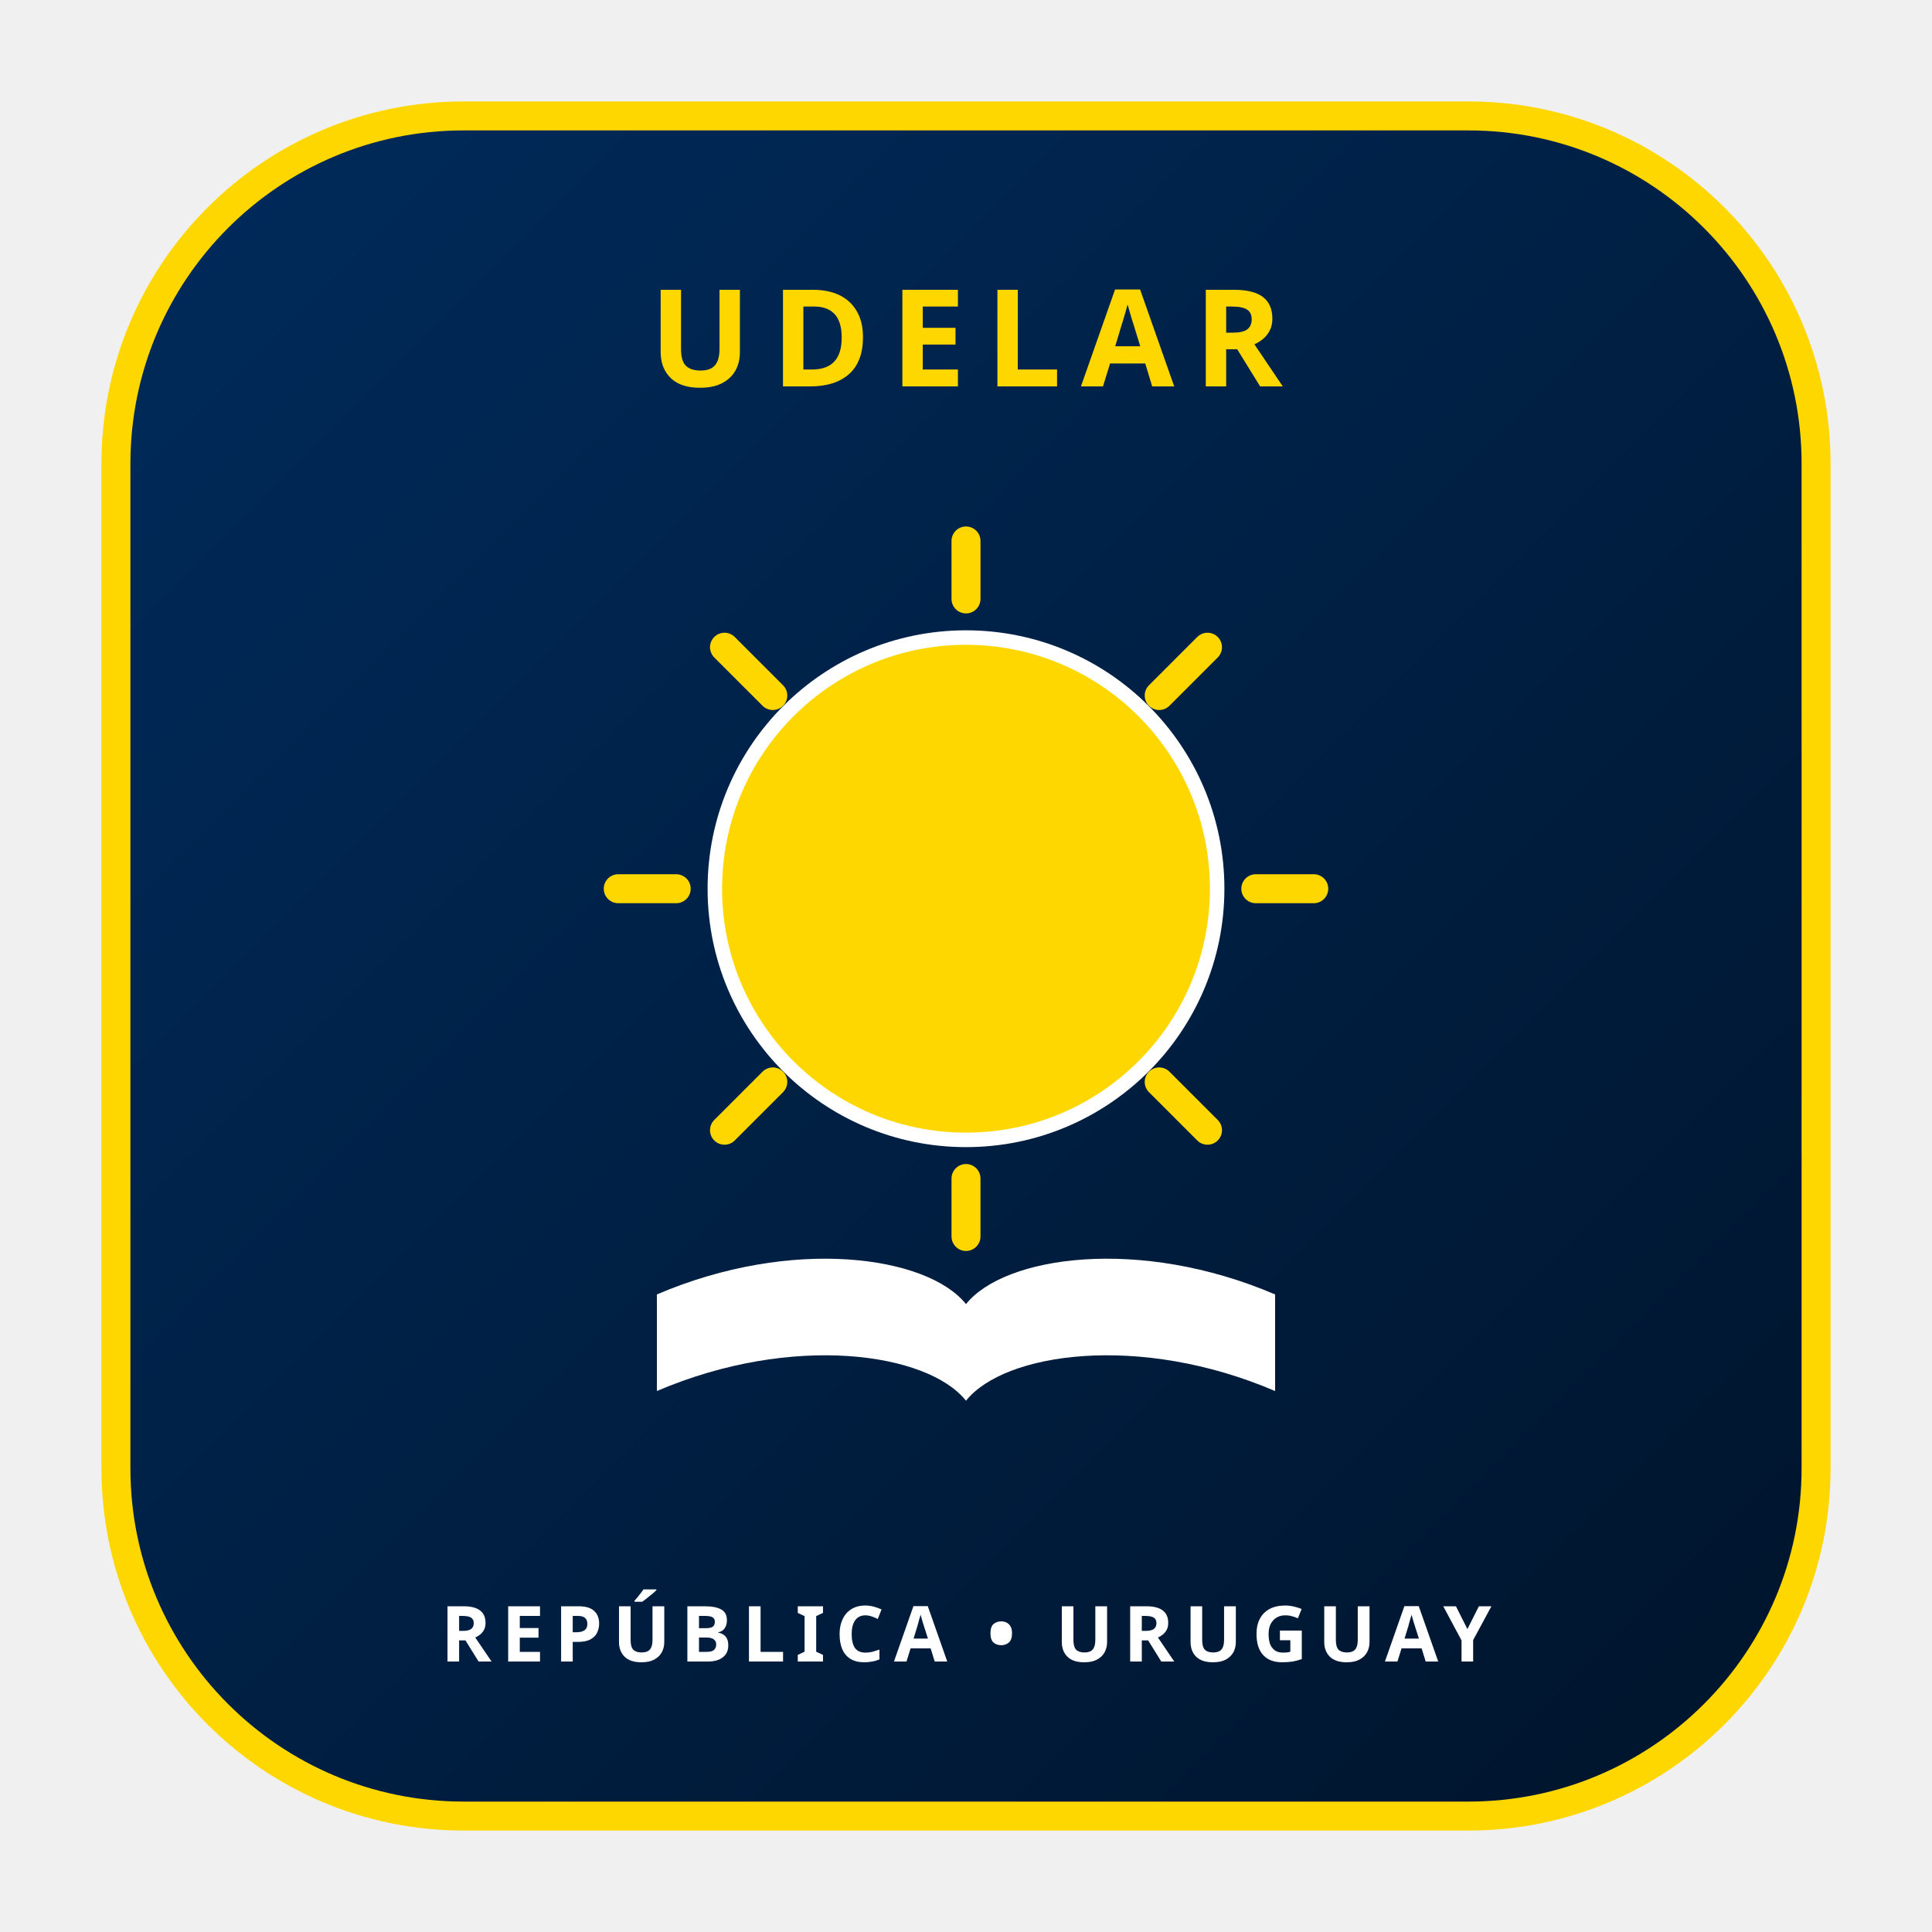
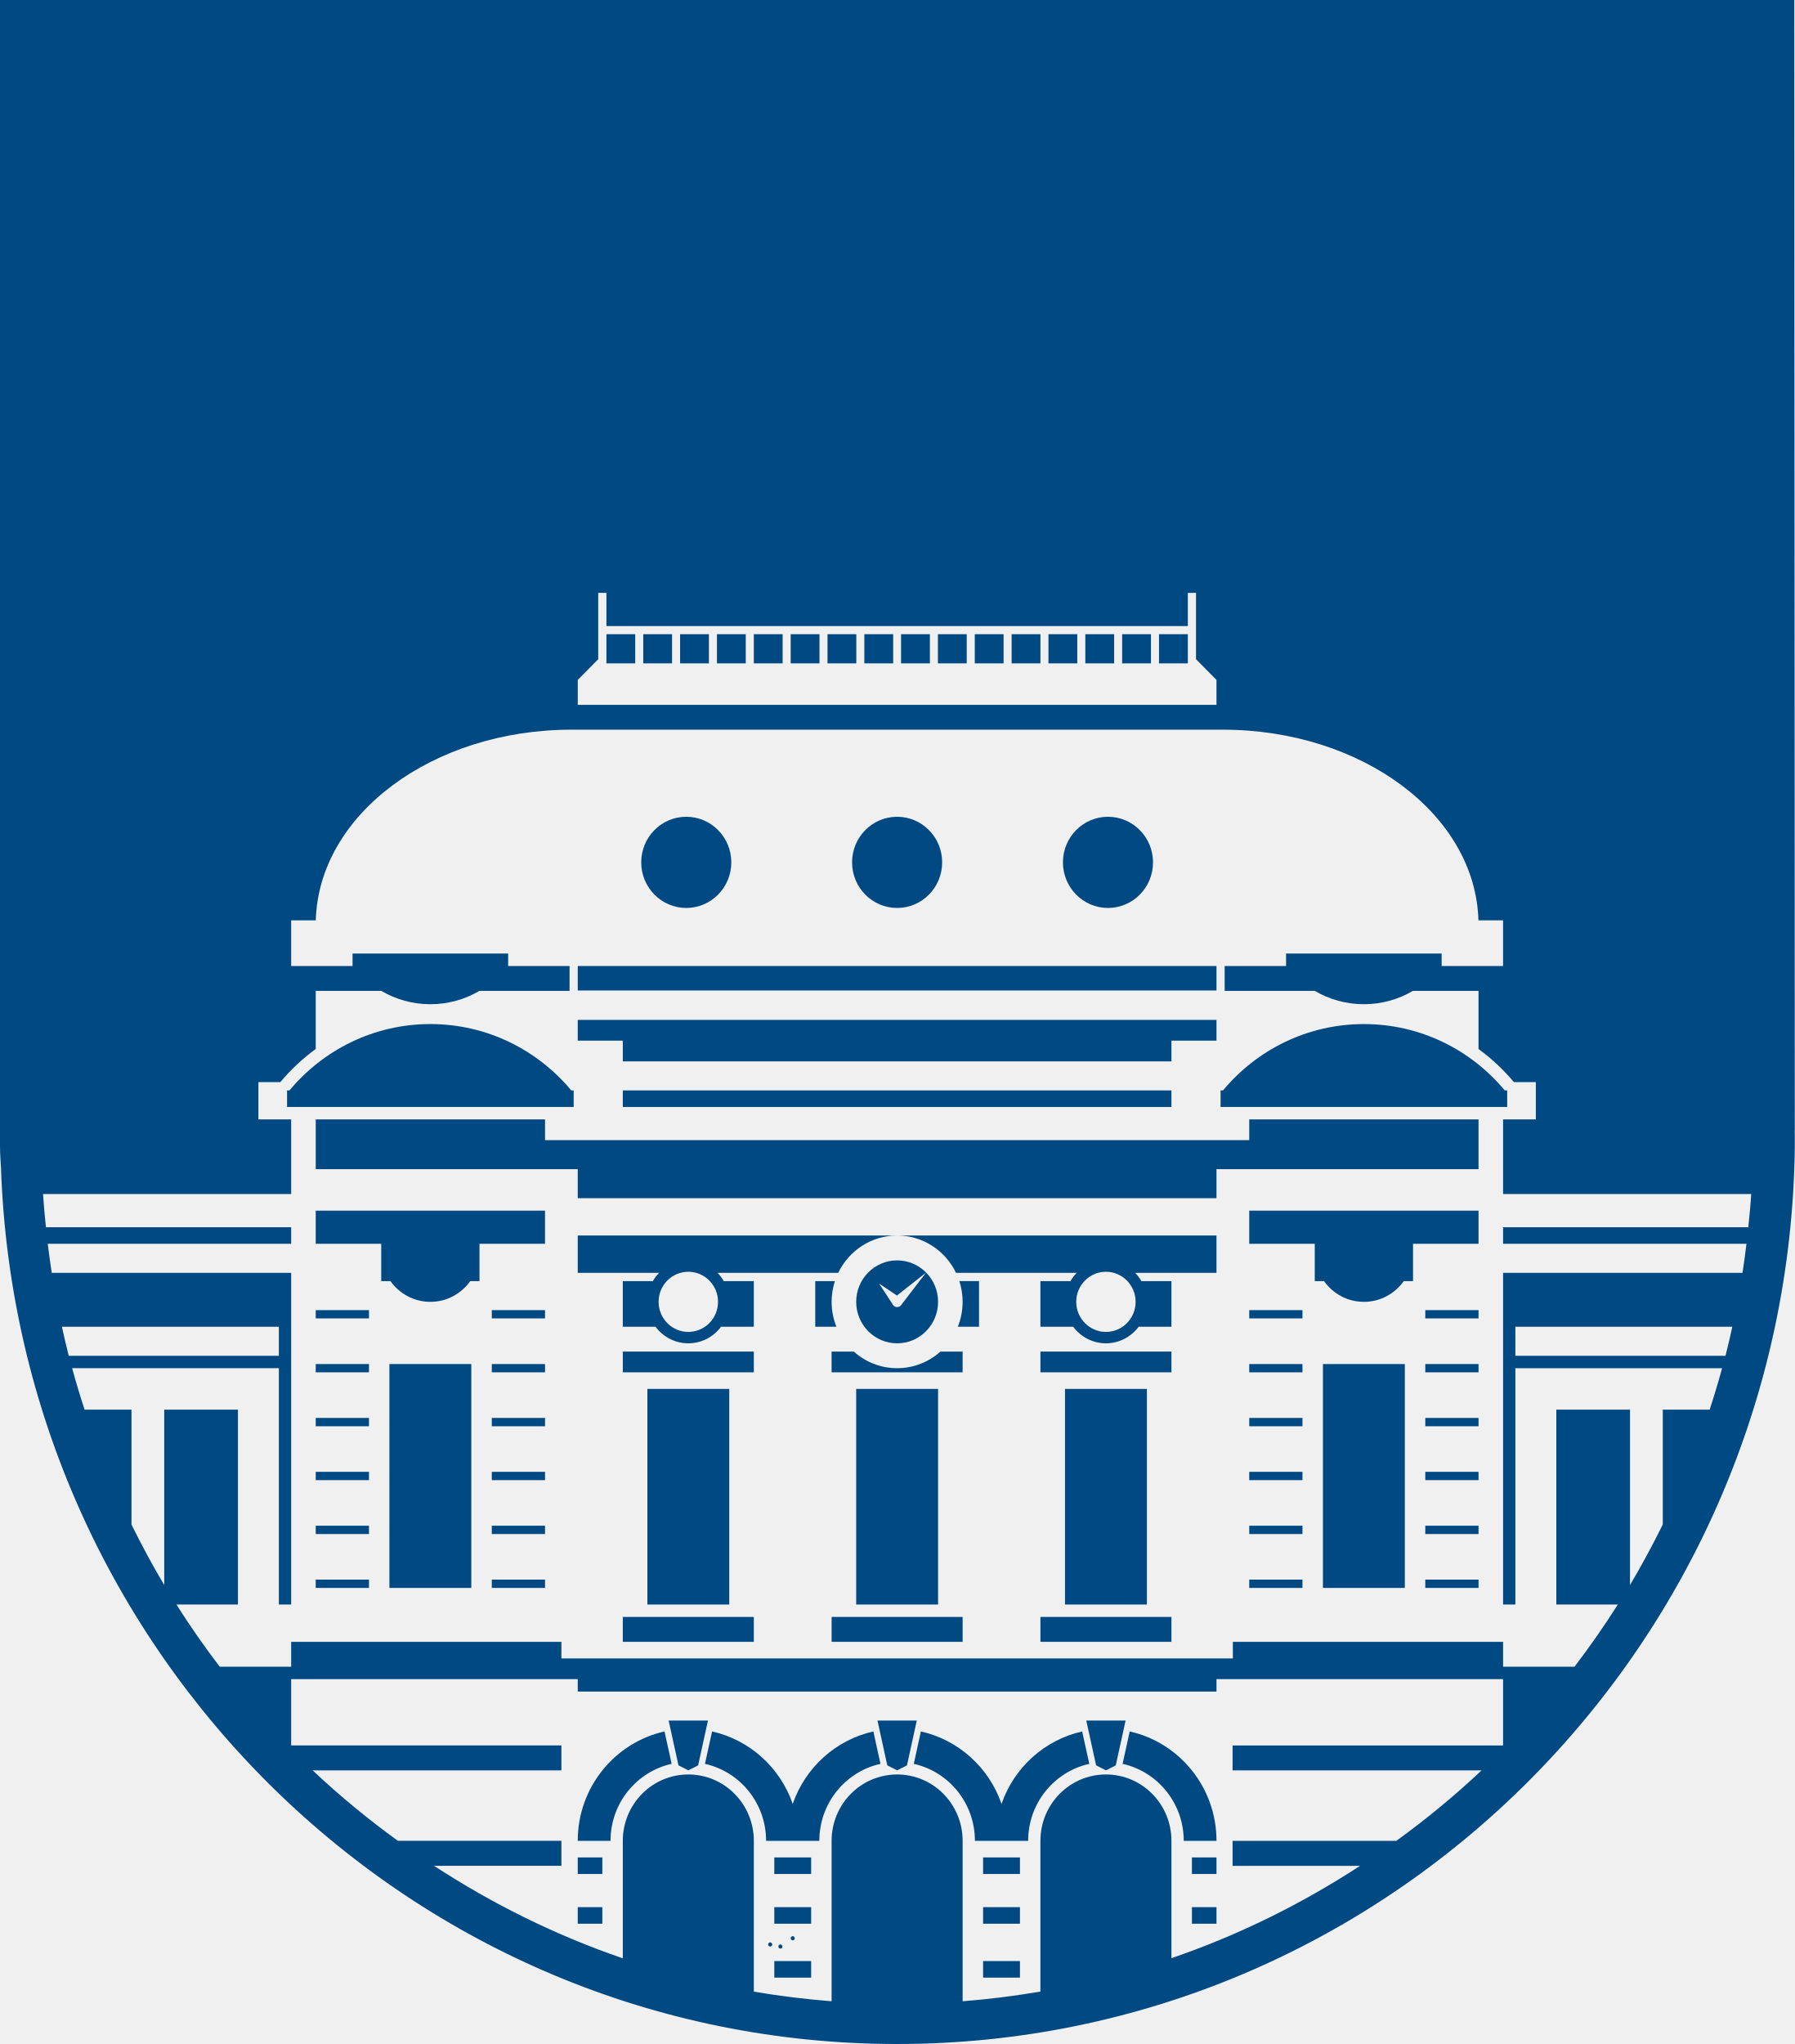
- <svg xmlns="http://www.w3.org/2000/svg" viewBox="0 0 200 200" width="200" height="200">
-   <defs>
-     <linearGradient id="udelar-bg" x1="0%" y1="0%" x2="100%" y2="100%">
-       <stop offset="0%" stop-color="#002B5C" />
-       <stop offset="100%" stop-color="#00142B" />
-     </linearGradient>
-   </defs>
-   <rect x="12" y="12" width="176" height="176" rx="36" fill="url(#udelar-bg)" stroke="#FFD700" stroke-width="3" />
-   <circle cx="100" cy="92" r="26" fill="#FFD700" stroke="#FFFFFF" stroke-width="1.5" />
-   <g stroke="#FFD700" stroke-width="3" stroke-linecap="round">
-     <line x1="100" y1="56" x2="100" y2="62" />
-     <line x1="100" y1="122" x2="100" y2="128" />
-     <line x1="64" y1="92" x2="70" y2="92" />
-     <line x1="130" y1="92" x2="136" y2="92" />
-     <line x1="75" y1="67" x2="80" y2="72" />
-     <line x1="125" y1="117" x2="120" y2="112" />
-     <line x1="75" y1="117" x2="80" y2="112" />
-     <line x1="125" y1="67" x2="120" y2="72" />
+ <svg xmlns="http://www.w3.org/2000/svg" version="1.1" id="Capa_1" x="0px" y="0px" width="192.041" height="218.65" viewBox="0 0 192.041 218.65" enable-background="new 0 0 841.89 595.276" xml:space="preserve">
+   <defs id="defs247" />
+   <g id="g65" transform="translate(-95.759,-188.786)">
+     <polygon points="157.578,392.797 157.578,393.24 157.578,394.569 160.207,394.569 160.207,393.24 160.207,392.797 " id="polygon67" style="fill:#004982" />
+     <rect x="157.578" y="387.478" width="2.629" height="1.772" id="rect69" style="fill:#004982" />
+     <polygon points="171.509,372.839 169.408,372.839 167.303,372.839 168.355,377.63 169.408,378.164 170.458,377.63 " id="polygon71" style="fill:#004982" />
+     <rect x="178.609" y="398.564" width="3.941" height="1.772" id="rect73" style="fill:#004982" />
+     <rect x="178.609" y="392.797" width="3.941" height="1.772" id="rect75" style="fill:#004982" />
+     <rect x="178.609" y="387.478" width="3.941" height="1.772" id="rect77" style="fill:#004982" />
+     <polygon points="193.852,372.839 191.749,372.839 189.648,372.839 190.698,377.63 191.749,378.164 192.803,377.63 " id="polygon79" style="fill:#004982" />
+     <rect x="200.949" y="398.564" width="3.943" height="1.772" id="rect81" style="fill:#004982" />
+     <rect x="200.949" y="392.797" width="3.943" height="1.772" id="rect83" style="fill:#004982" />
+     <rect x="200.949" y="387.478" width="3.943" height="1.772" id="rect85" style="fill:#004982" />
+     <polygon points="216.196,372.839 214.092,372.839 211.989,372.839 213.041,377.63 214.092,378.164 215.144,377.63 " id="polygon87" style="fill:#004982" />
+     <polygon points="223.293,392.797 223.293,393.24 223.293,394.569 225.922,394.569 225.922,393.24 225.922,392.797 " id="polygon89" style="fill:#004982" />
+     <rect x="223.292" y="387.478" width="2.629" height="1.772" id="rect91" style="fill:#004982" />
+     <rect x="248.263" y="351.995" width="5.696" height="0.889" id="rect93" style="fill:#004982" />
+     <rect x="248.263" y="357.759" width="5.696" height="0.889" id="rect95" style="fill:#004982" />
+     <rect x="248.263" y="346.23" width="5.696" height="0.889" id="rect97" style="fill:#004982" />
+     <rect x="248.263" y="340.464" width="5.696" height="0.892" id="rect99" style="fill:#004982" />
+     <rect x="248.263" y="334.7" width="5.696" height="0.885" id="rect101" style="fill:#004982" />
+     <rect x="248.263" y="328.933" width="5.696" height="0.884" id="rect103" style="fill:#004982" />
+     <rect x="237.312" y="334.7" width="8.76" height="23.948" id="rect105" style="fill:#004982" />
+     <rect x="229.426" y="351.995" width="5.694" height="0.889" id="rect107" style="fill:#004982" />
+     <rect x="229.426" y="357.759" width="5.694" height="0.889" id="rect109" style="fill:#004982" />
+     <rect x="229.426" y="346.23" width="5.694" height="0.889" id="rect111" style="fill:#004982" />
+     <rect x="229.426" y="340.464" width="5.694" height="0.892" id="rect113" style="fill:#004982" />
+     <rect x="229.426" y="334.7" width="5.694" height="0.885" id="rect115" style="fill:#004982" />
+     <rect x="229.426" y="328.933" width="5.694" height="0.884" id="rect117" style="fill:#004982" />
+     <rect x="207.083" y="361.753" width="14.018" height="2.661" id="rect119" style="fill:#004982" />
+     <rect x="209.712" y="337.361" width="8.763" height="23.063" id="rect121" style="fill:#004982" />
+     <polygon points="184.74,361.753 184.74,364.414 198.758,364.414 198.758,361.753 191.75,361.753 " id="polygon123" style="fill:#004982" />
+     <polygon points="191.749,360.424 196.131,360.424 196.131,337.361 191.749,337.361 187.369,337.361 187.369,360.424 " id="polygon125" style="fill:#004982" />
+     <rect x="162.398" y="361.753" width="14.018" height="2.661" id="rect127" style="fill:#004982" />
+     <rect x="165.027" y="337.361" width="8.76" height="23.063" id="rect129" style="fill:#004982" />
+     <rect x="148.38" y="351.995" width="5.696" height="0.889" id="rect131" style="fill:#004982" />
+     <rect x="148.38" y="357.759" width="5.696" height="0.889" id="rect133" style="fill:#004982" />
+     <rect x="148.38" y="346.23" width="5.696" height="0.889" id="rect135" style="fill:#004982" />
+     <rect x="148.38" y="340.464" width="5.696" height="0.892" id="rect137" style="fill:#004982" />
+     <rect x="148.38" y="334.7" width="5.696" height="0.885" id="rect139" style="fill:#004982" />
+     <rect x="148.38" y="328.933" width="5.696" height="0.884" id="rect141" style="fill:#004982" />
+     <rect x="137.426" y="334.7" width="8.761" height="23.948" id="rect143" style="fill:#004982" />
+     <rect x="129.542" y="346.23" width="5.696" height="0.889" id="rect145" style="fill:#004982" />
+     <rect x="129.542" y="351.995" width="5.696" height="0.889" id="rect147" style="fill:#004982" />
+     <rect x="129.542" y="340.464" width="5.696" height="0.892" id="rect149" style="fill:#004982" />
+     <rect x="129.542" y="334.7" width="5.696" height="0.885" id="rect151" style="fill:#004982" />
+     <rect x="129.542" y="328.933" width="5.696" height="0.884" id="rect153" style="fill:#004982" />
+     <rect x="129.542" y="357.759" width="5.696" height="0.889" id="rect155" style="fill:#004982" />
+     <path d="m 169.188,285.911 c 2.659,0 4.819,-2.182 4.819,-4.875 0,-2.696 -2.16,-4.879 -4.819,-4.879 -2.662,0 -4.819,2.182 -4.819,4.879 0.001,2.692 2.157,4.875 4.819,4.875" id="path157" style="fill:#004982" />
+     <path d="m 191.749,285.911 c 2.662,0 4.819,-2.182 4.819,-4.875 0,-2.696 -2.156,-4.879 -4.819,-4.879 -2.663,0 -4.819,2.182 -4.819,4.879 0,2.692 2.156,4.875 4.819,4.875" id="path159" style="fill:#004982" />
+     <path d="m 214.311,285.911 c 2.661,0 4.819,-2.182 4.819,-4.875 0,-2.696 -2.158,-4.879 -4.819,-4.879 -2.662,0 -4.819,2.182 -4.819,4.879 0.001,2.692 2.157,4.875 4.819,4.875" id="path161" style="fill:#004982" />
+     <path d="m 157.141,305.43 h -0.261 c -3.616,-4.343 -9.026,-7.098 -15.072,-7.098 -6.047,0 -11.457,2.755 -15.074,7.098 h -0.26 v 1.772 h 30.667 z" id="path163" style="fill:#004982" />
+     <polygon points="191.748,294.741 225.921,294.741 225.921,292.122 191.748,292.122 157.578,292.122 157.578,294.741 " id="polygon165" style="fill:#004982" />
+     <polygon points="225.922,297.887 157.578,297.887 157.578,300.105 162.399,300.105 162.399,302.324 191.748,302.324 221.101,302.324 221.101,300.105 225.922,300.105 " id="polygon167" style="fill:#004982" />
+     <rect x="162.398" y="305.43" width="58.703" height="1.772" id="rect169" style="fill:#004982" />
+     <polygon points="129.542,312.521 129.542,313.853 157.578,313.853 157.578,316.959 225.921,316.959 225.921,313.853 253.958,313.853 253.958,312.521 253.958,310.749 253.958,308.531 229.426,308.531 229.426,310.749 154.076,310.749 154.076,308.531 129.542,308.531 129.542,310.749 " id="polygon171" style="fill:#004982" />
+     <path d="m 129.542,321.838 h 7.008 v 3.99 h 0.989 c 0.952,1.342 2.509,2.218 4.267,2.218 1.758,0 3.315,-0.875 4.267,-2.218 h 0.991 v -3.99 h 7.01 v -3.546 h -24.533 v 3.546 z" id="path173" style="fill:#004982" />
+     <path d="m 229.426,321.838 h 7.01 v 3.99 h 0.989 c 0.954,1.342 2.509,2.218 4.268,2.218 1.758,0 3.313,-0.875 4.269,-2.218 h 0.989 v -3.99 h 7.008 v -3.546 h -24.533 z" id="path175" style="fill:#004982" />
+     <path d="m 169.407,324.828 c 1.757,0 3.179,1.441 3.179,3.217 0,1.781 -1.422,3.218 -3.179,3.218 -1.755,0 -3.179,-1.438 -3.179,-3.218 0,-1.776 1.424,-3.217 3.179,-3.217 m -11.829,0.115 h 8.701 c -0.255,0.266 -0.48,0.559 -0.666,0.885 h -3.215 v 4.88 h 3.503 c 0.799,1.074 2.071,1.774 3.507,1.774 1.434,0 2.704,-0.7 3.503,-1.774 h 3.505 v -4.88 h -3.215 c -0.185,-0.326 -0.41,-0.619 -0.666,-0.885 h 12.911 c 1.139,-2.365 3.533,-3.993 6.304,-3.993 h -34.172 z" id="path177" style="fill:#004982" />
+     <path d="m 214.092,324.828 c 1.755,0 3.177,1.441 3.177,3.217 0,1.781 -1.422,3.218 -3.177,3.218 -1.755,0 -3.179,-1.438 -3.179,-3.218 10e-4,-1.776 1.425,-3.217 3.179,-3.217 m -16.039,0.115 h 12.912 c -0.258,0.266 -0.481,0.559 -0.666,0.885 h -3.217 v 4.88 h 3.505 c 0.799,1.074 2.071,1.774 3.505,1.774 1.434,0 2.706,-0.7 3.505,-1.774 h 3.503 v -4.88 h -3.215 c -0.185,-0.326 -0.408,-0.619 -0.666,-0.885 h 8.701 v -3.993 h -34.172 c 2.774,0 5.168,1.628 6.305,3.993" id="path179" style="fill:#004982" />
+     <path d="m 182.989,325.828 v 4.882 h 2.263 c -0.328,-0.825 -0.511,-1.72 -0.511,-2.664 0,-0.773 0.125,-1.518 0.35,-2.218 z" id="path181" style="fill:#004982" />
+     <path d="m 198.758,328.045 c 0,0.944 -0.183,1.839 -0.511,2.664 h 2.266 v -4.882 h -2.105 c 0.227,0.7 0.35,1.445 0.35,2.218" id="path183" style="fill:#004982" />
+     <path d="m 196.131,328.045 c 0,-1.223 -0.49,-2.333 -1.28,-3.133 l -2.622,3.413 c -0.013,0.022 -0.027,0.042 -0.043,0.067 l -0.015,0.017 c -0.01,0.007 -0.017,0.022 -0.027,0.032 -0.028,0.028 -0.06,0.052 -0.09,0.077 -0.215,0.137 -0.503,0.115 -0.691,-0.074 -0.045,-0.049 -0.082,-0.1 -0.107,-0.161 l -1.434,-2.192 1.91,1.28 3.119,-2.459 c -0.794,-0.805 -1.891,-1.3 -3.102,-1.3 -2.418,0 -4.379,1.985 -4.379,4.433 0,2.452 1.961,4.438 4.379,4.438 2.422,0 4.382,-1.986 4.382,-4.438" id="path185" style="fill:#004982" />
+     <polygon points="162.399,335.585 176.417,335.585 176.417,334.256 176.417,333.367 162.399,333.367 " id="polygon187" style="fill:#004982" />
+     <path d="m 191.749,335.144 c -1.775,0 -3.4,-0.671 -4.634,-1.776 h -2.376 v 2.216 h 7.01 7.008 v -2.216 h -2.373 c -1.237,1.105 -2.859,1.776 -4.635,1.776" id="path189" style="fill:#004982" />
+     <rect x="207.083" y="333.366" width="14.018" height="2.218" id="rect191" style="fill:#004982" />
+     <path d="m 167.243,375.737 -0.38,-1.734 c -5.31,1.182 -9.286,5.968 -9.286,11.7 h 1.315 0.438 0.876 0.44 0.438 c 0,-4.038 2.797,-7.406 6.539,-8.236 l -0.188,-0.867 z" id="path193" style="fill:#004982" />
+     <path d="m 189.382,374.807 -0.176,-0.805 c -4.029,0.899 -7.29,3.873 -8.627,7.754 -1.339,-3.881 -4.6,-6.855 -8.63,-7.754 l -0.175,0.802 -0.584,2.664 c 3.74,0.828 6.54,4.197 6.54,8.236 h 0.44 0.438 0.874 0.44 1.315 0.436 0.876 0.441 0.436 c 0,-4.038 2.799,-7.407 6.54,-8.236 h 0.003 l -0.586,-2.664 z" id="path195" style="fill:#004982" />
+     <path d="m 211.549,374.003 c -4.031,0.899 -7.291,3.871 -8.628,7.752 -1.337,-3.881 -4.599,-6.854 -8.628,-7.752 l -0.176,0.8 -0.583,2.666 c 3.74,0.828 6.54,4.196 6.54,8.234 h 0.438 0.438 0.876 0.438 1.314 0.44 0.876 0.438 0.438 c 0,-4.038 2.801,-7.406 6.54,-8.234 l -0.583,-2.666 z" id="path197" style="fill:#004982" />
+     <path d="m 216.634,374.003 -0.175,0.8 -0.584,2.666 c 3.74,0.828 6.542,4.196 6.542,8.234 h 0.436 0.44 0.876 0.438 1.315 c 0,-5.73 -3.976,-10.518 -9.288,-11.7" id="path199" style="fill:#004982" />
+     <path d="m 178.17,396.566 c -0.122,0 -0.22,0.102 -0.22,0.224 0,0.122 0.098,0.219 0.22,0.219 0.122,0 0.218,-0.097 0.218,-0.219 0,-0.122 -0.097,-0.224 -0.218,-0.224" id="path201" style="fill:#004982" />
+     <path d="m 179.482,397.01 c 0,-0.122 -0.097,-0.221 -0.218,-0.221 -0.12,0 -0.221,0.099 -0.221,0.221 0,0.122 0.102,0.224 0.221,0.224 0.122,0 0.218,-0.102 0.218,-0.224" id="path203" style="fill:#004982" />
+     <path d="m 180.797,396.125 c 0,-0.122 -0.097,-0.224 -0.218,-0.224 -0.122,0 -0.218,0.102 -0.218,0.224 0,0.122 0.097,0.221 0.218,0.221 0.121,0 0.218,-0.099 0.218,-0.221" id="path205" style="fill:#004982" />
+     <g id="g207">
+       <rect x="176.417" y="256.627" width="3.082" height="3.12" id="rect209" style="fill:#004982" />
+       <rect x="180.361" y="256.627" width="3.08" height="3.12" id="rect211" style="fill:#004982" />
+       <rect x="188.243" y="256.627" width="3.084" height="3.12" id="rect213" style="fill:#004982" />
+       <rect x="192.173" y="256.627" width="3.082" height="3.12" id="rect215" style="fill:#004982" />
+       <rect x="184.301" y="256.627" width="3.082" height="3.12" id="rect217" style="fill:#004982" />
+       <rect x="172.472" y="256.627" width="3.082" height="3.12" id="rect219" style="fill:#004982" />
+       <rect x="160.645" y="256.627" width="3.082" height="3.12" id="rect221" style="fill:#004982" />
+       <rect x="164.586" y="256.627" width="3.082" height="3.12" id="rect223" style="fill:#004982" />
+       <rect x="168.529" y="256.627" width="3.082" height="3.12" id="rect225" style="fill:#004982" />
+       <rect x="219.771" y="256.627" width="3.084" height="3.12" id="rect227" style="fill:#004982" />
+       <rect x="215.828" y="256.627" width="3.082" height="3.12" id="rect229" style="fill:#004982" />
+       <rect x="211.887" y="256.627" width="3.082" height="3.12" id="rect231" style="fill:#004982" />
+       <path d="M 287.8,309.528 287.742,188.786 H 95.759 V 311.41 c 0,0.86 0.103,2.207 0.103,2.207 1.75,52.105 43.985,93.819 95.886,93.819 52.569,0 95.343,-42.783 96.051,-95.827 v -1.433 c -0.026,-0.687 0.001,0 0.001,-0.648 z m -130.222,-48.009 2.19,-2.218 v -7.094 h 0.877 v 3.55 h 31.103 31.106 v -3.55 h 0.876 v 7.094 l 2.191,2.218 v 2.661 h -68.343 z m -55.195,69.191 h 23.214 v 3.106 h -22.485 c -0.263,-1.026 -0.499,-2.064 -0.729,-3.106 z m 154.204,44.789 h -28.915 -0.028 v 2.666 h 26.641 c -2.866,2.713 -5.924,5.217 -9.116,7.538 h -0.07 -6.241 -11.214 v 2.676 h 11.214 2.271 0.156 c -6.254,4.074 -13.014,7.424 -20.185,9.876 v -0.099 -0.206 -12.248 c 0,-3.923 -3.135,-7.098 -7.008,-7.098 -3.871,0 -7.01,3.175 -7.01,7.098 v 12.248 3.759 0.119 c -2.736,0.465 -5.511,0.818 -8.324,1.036 v -0.134 -2.584 -14.444 c 0,-3.923 -3.137,-7.098 -7.01,-7.098 -3.871,0 -7.008,3.175 -7.008,7.098 v 14.444 2.584 0.134 c -2.811,-0.221 -5.588,-0.561 -8.323,-1.029 v -0.126 -4.475 -11.532 c 0,-3.923 -3.139,-7.098 -7.01,-7.098 -3.871,0 -7.008,3.175 -7.008,7.098 v 11.532 0.922 0.115 c -7.186,-2.462 -13.955,-5.819 -20.217,-9.906 h 0.132 c 0.008,0.003 0.017,0.01 0.025,0.013 h 13.488 v -2.676 h -10.771 -6.689 -0.038 c -3.192,-2.321 -6.251,-4.825 -9.115,-7.538 h 26.612 v -2.221 -0.445 h -28.913 v -7.095 h 27.596 1.317 1.752 v 1.332 h 68.343 v -1.332 h 1.75 28.915 v 7.096 z m 23.798,-41.683 H 257.9 v -3.106 h 23.216 c -0.23,1.042 -0.469,2.08 -0.731,3.106 z m 2.44,-13.754 h -26.238 v 1.776 h 26.041 c -0.125,1.043 -0.263,2.077 -0.424,3.106 h -24.303 -1.314 v 4.874 0.892 0.882 2.224 1.329 25.28 h 1.314 v -25.28 h 22.12 c -0.408,1.496 -0.854,2.973 -1.332,4.434 h -5.015 v 12.284 c -1.091,2.208 -2.253,4.372 -3.507,6.474 v -18.758 h -7.884 v 20.847 h 6.58 c -1.45,2.29 -2.997,4.507 -4.634,6.651 h -7.642 v -2.661 h -28.915 v 0.964 0.368 0.44 h -3.503 -66.152 -0.438 -1.752 v -0.44 -0.777 -0.556 h -28.913 v 2.661 h -7.644 c -1.638,-2.144 -3.185,-4.362 -4.637,-6.651 h 6.585 v -20.847 h -7.886 v 18.762 c -1.255,-2.102 -2.416,-4.266 -3.505,-6.469 v -12.293 h -5.02 c -0.478,-1.461 -0.922,-2.937 -1.33,-4.434 h 22.12 v 25.28 h 1.317 v -25.28 -1.329 -2.224 -0.882 -0.892 -4.874 h -1.317 -24.303 c -0.16,-1.029 -0.298,-2.063 -0.425,-3.106 h 26.045 v -1.776 h -26.241 c -0.12,-1.177 -0.236,-2.355 -0.313,-3.546 h 2.01 24.544 v -7.983 h -3.507 v -3.992 h 2.349 c 1.111,-1.329 2.383,-2.521 3.786,-3.542 v -6.216 h 7.02 c 1.542,0.909 3.332,1.426 5.245,1.426 1.911,0 3.703,-0.517 5.245,-1.426 h 7.023 2.627 v -2.661 h -6.572 v -1.334 h -16.649 l 0.002,1.334 h -6.57 v -4.435 -0.447 h 2.634 c 0.311,-11.307 12.448,-20.398 27.373,-20.398 0.1,0 0.198,0.003 0.296,0.003 0.12,-0.003 0.241,-0.003 0.361,-0.003 h 34.17 34.173 c 0.118,0 0.24,0 0.36,0.003 0.1,0 0.198,-0.003 0.296,-0.003 14.927,0 27.063,9.091 27.373,20.398 h 2.636 v 4.882 h -6.574 v -1.334 h -16.645 v 1.334 h -6.57 v 2.661 h 9.649 c 1.542,0.909 3.335,1.426 5.247,1.426 1.91,0 3.703,-0.517 5.243,-1.426 h 7.023 v 6.216 c 1.399,1.021 2.672,2.213 3.785,3.542 h 2.348 v 3.992 h -3.505 v 7.983 h 24.666 1.885 c -0.074,1.192 -0.193,2.37 -0.312,3.547 z" id="path233" style="fill:#004982" />
+       <rect x="207.942" y="256.627" width="3.084" height="3.12" id="rect235" style="fill:#004982" />
+       <rect x="196.114" y="256.627" width="3.082" height="3.12" id="rect237" style="fill:#004982" />
+       <rect x="200.058" y="256.627" width="3.084" height="3.12" id="rect239" style="fill:#004982" />
+       <rect x="204.001" y="256.627" width="3.082" height="3.12" id="rect241" style="fill:#004982" />
+     </g>
+     <path d="m 257.025,306.314 v -0.885 h -0.261 c -3.615,-4.343 -9.026,-7.096 -15.07,-7.096 -6.047,0 -11.459,2.753 -15.074,7.096 h -0.261 v 1.774 h 30.667 v -0.889 z" id="path243" style="fill:#004982" />
  </g>
-   <path d="M68 134 C82 128 96 130 100 135 C104 130 118 128 132 134 V144 C118 138 104 140 100 145 C96 140 82 138 68 144 Z" fill="#FFFFFF" />
-   <text x="100" y="40" fill="#FFD700" font-family="'Plus Jakarta Sans', system-ui, sans-serif" font-size="14" font-weight="900" text-anchor="middle" letter-spacing="2">UDELAR</text>
-   <text x="100" y="172" fill="#FFFFFF" font-family="'Plus Jakarta Sans', system-ui, sans-serif" font-size="8" font-weight="700" text-anchor="middle" letter-spacing="1">REPÚBLICA • URUGUAY</text>
</svg>
